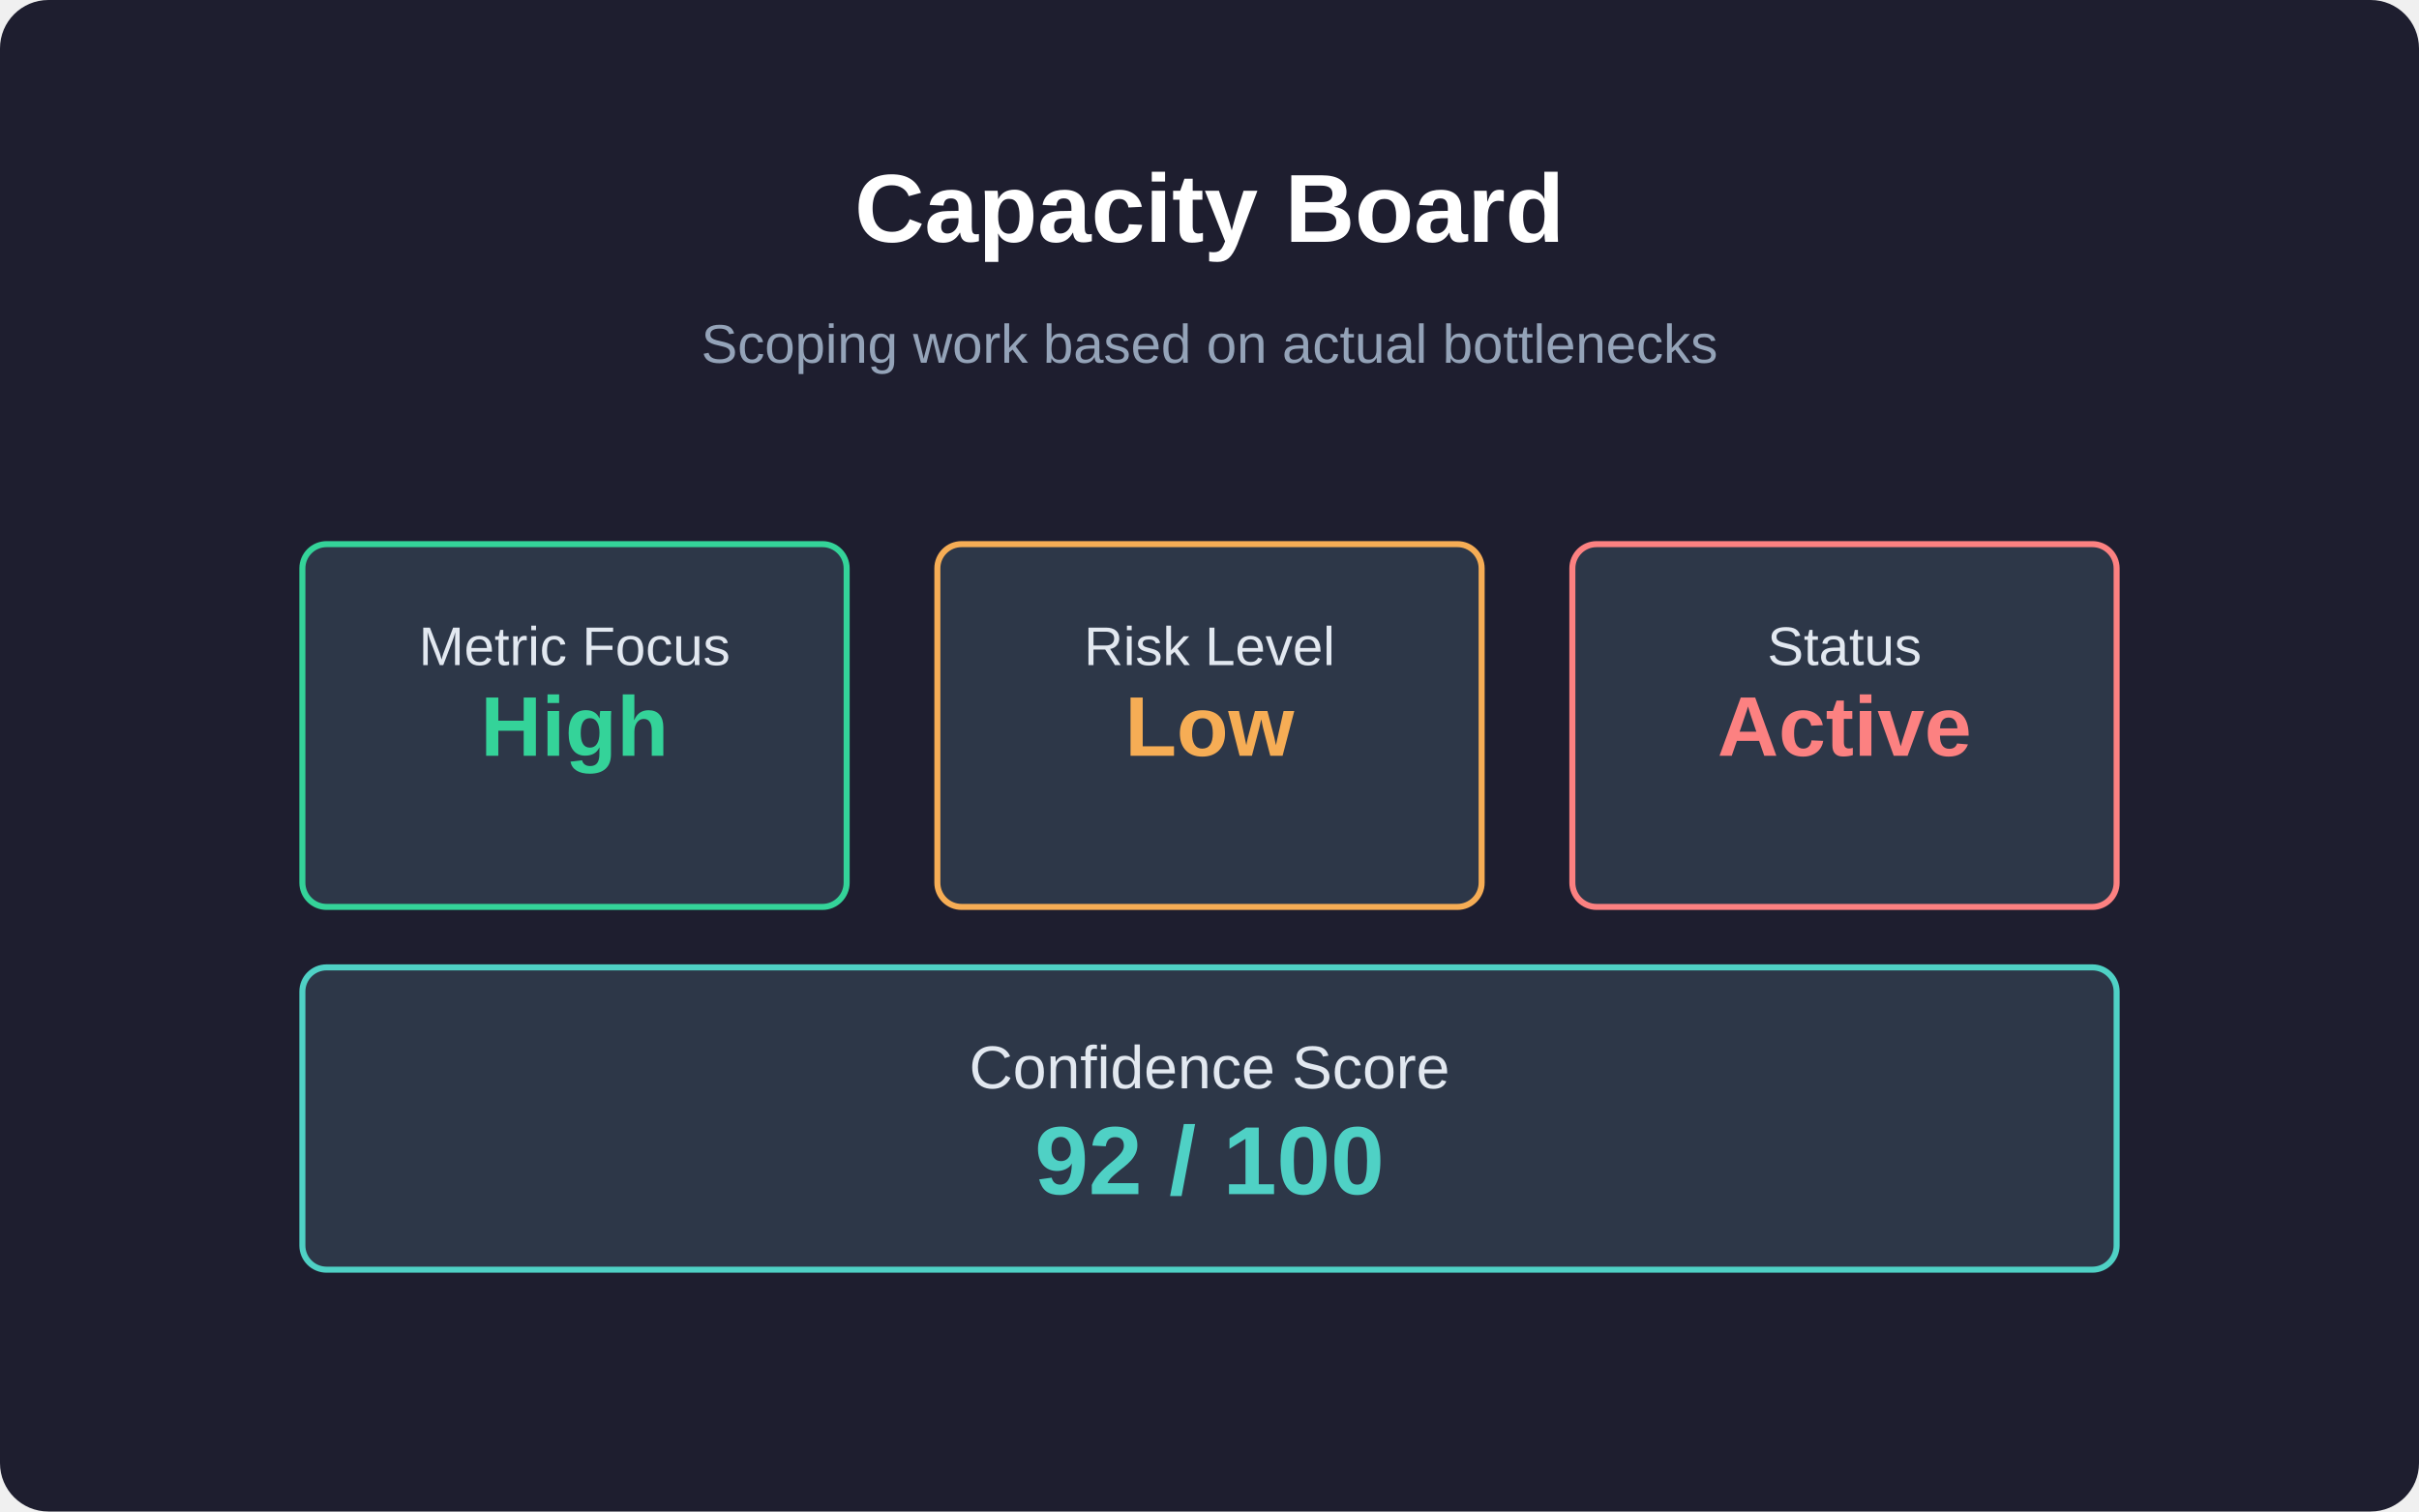
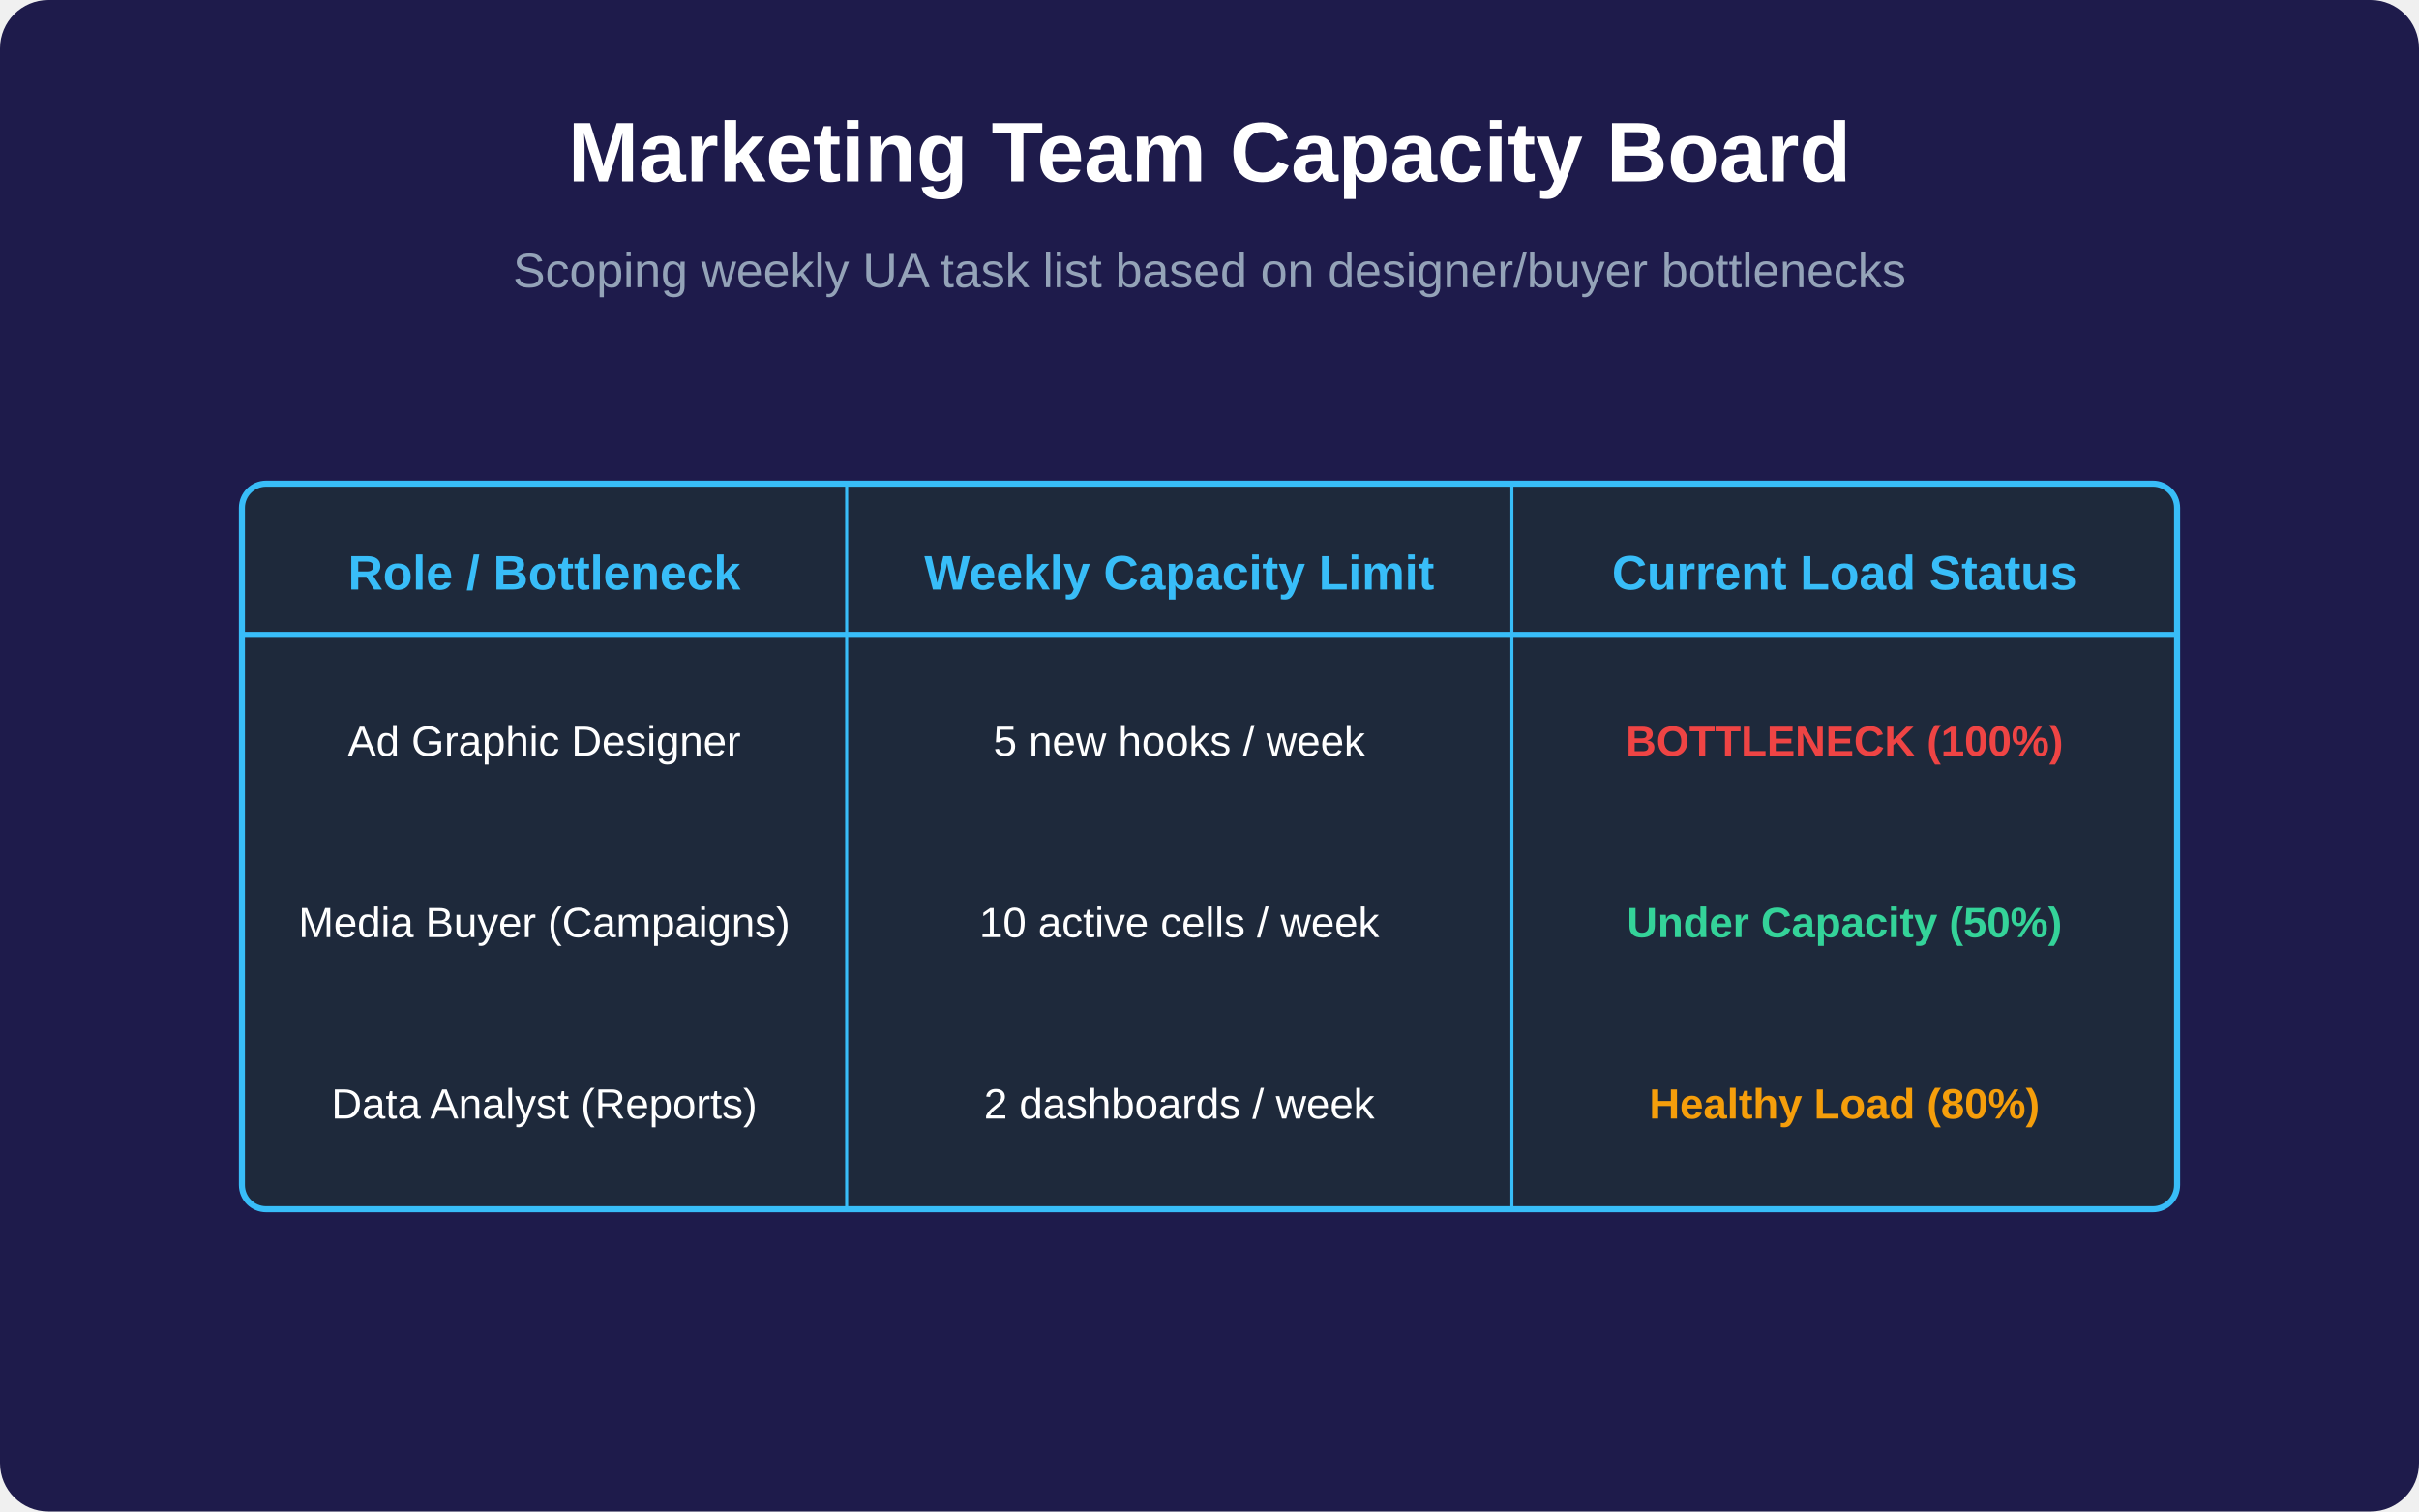
<svg xmlns="http://www.w3.org/2000/svg" viewBox="0 0 800 500" width="800" height="500">
-   <rect width="100%" height="100%" fill="#1e1e2f" rx="16" />
-   <text x="400" y="80" font-family="Arial, sans-serif" font-size="32" font-weight="bold" fill="#ffffff" text-anchor="middle">Capacity Board</text>
-   <text x="400" y="120" font-family="Arial, sans-serif" font-size="18" fill="#94a3b8" text-anchor="middle">Scoping work based on actual bottlenecks</text>
-   <rect x="100" y="180" width="180" height="120" rx="8" fill="#2d3748" stroke="#34d399" stroke-width="2" />
-   <text x="190" y="220" font-family="Arial, sans-serif" font-size="18" fill="#e2e8f0" text-anchor="middle">Metric Focus</text>
-   <text x="190" y="250" font-family="Arial, sans-serif" font-size="28" font-weight="bold" fill="#34d399" text-anchor="middle">High</text>
-   <rect x="310" y="180" width="180" height="120" rx="8" fill="#2d3748" stroke="#f6ad55" stroke-width="2" />
-   <text x="400" y="220" font-family="Arial, sans-serif" font-size="18" fill="#e2e8f0" text-anchor="middle">Risk Level</text>
-   <text x="400" y="250" font-family="Arial, sans-serif" font-size="28" font-weight="bold" fill="#f6ad55" text-anchor="middle">Low</text>
-   <rect x="520" y="180" width="180" height="120" rx="8" fill="#2d3748" stroke="#fc8181" stroke-width="2" />
-   <text x="610" y="220" font-family="Arial, sans-serif" font-size="18" fill="#e2e8f0" text-anchor="middle">Status</text>
-   <text x="610" y="250" font-family="Arial, sans-serif" font-size="28" font-weight="bold" fill="#fc8181" text-anchor="middle">Active</text>
-   <rect x="100" y="320" width="600" height="100" rx="8" fill="#2d3748" stroke="#4fd1c5" stroke-width="2" />
-   <text x="400" y="360" font-family="Arial, sans-serif" font-size="20" fill="#e2e8f0" text-anchor="middle">Confidence Score</text>
-   <text x="400" y="395" font-family="Arial, sans-serif" font-size="32" font-weight="bold" fill="#4fd1c5" text-anchor="middle">92 / 100</text>
+   <rect width="100%" height="100%" fill="#1e1b4b" rx="16" />
+   <text x="400" y="60" font-family="Segoe UI, Arial, sans-serif" font-size="28" font-weight="bold" fill="#ffffff" text-anchor="middle">Marketing Team Capacity Board</text>
+   <text x="400" y="95" font-family="Segoe UI, Arial, sans-serif" font-size="16" fill="#94a3b8" text-anchor="middle">Scoping weekly UA task list based on designer/buyer bottlenecks</text>
+   <defs>
+     <marker id="arrow" markerWidth="10" markerHeight="10" refX="9" refY="3" orient="auto" markerUnits="strokeWidth">
+       <path d="M0,0 L0,6 L9,3 z" fill="#34d399" />
+     </marker>
+   </defs>
+   <rect x="80" y="160" width="640" height="240" rx="8" fill="#1e293b" stroke="#38bdf8" stroke-width="2" />
+   <line x1="80" y1="210" x2="720" y2="210" stroke="#38bdf8" stroke-width="2" />
+   <line x1="280" y1="160" x2="280" y2="400" stroke="#38bdf8" stroke-width="1" />
+   <line x1="500" y1="160" x2="500" y2="400" stroke="#38bdf8" stroke-width="1" />
+   <text x="180" y="195" font-family="Arial" font-size="16" font-weight="bold" fill="#38bdf8" text-anchor="middle">Role / Bottleneck</text>
+   <text x="390" y="195" font-family="Arial" font-size="16" font-weight="bold" fill="#38bdf8" text-anchor="middle">Weekly Capacity Limit</text>
+   <text x="610" y="195" font-family="Arial" font-size="16" font-weight="bold" fill="#38bdf8" text-anchor="middle">Current Load Status</text>
+   <text x="180" y="250" font-family="Arial" font-size="14" fill="#ffffff" text-anchor="middle">Ad Graphic Designer</text>
+   <text x="390" y="250" font-family="Arial" font-size="14" fill="#ffffff" text-anchor="middle">5 new hooks / week</text>
+   <text x="610" y="250" font-family="Arial" font-size="14" font-weight="bold" fill="#ef4444" text-anchor="middle">BOTTLENECK (100%)</text>
+   <text x="180" y="310" font-family="Arial" font-size="14" fill="#ffffff" text-anchor="middle">Media Buyer (Campaigns)</text>
+   <text x="390" y="310" font-family="Arial" font-size="14" fill="#ffffff" text-anchor="middle">10 active cells / week</text>
+   <text x="610" y="310" font-family="Arial" font-size="14" font-weight="bold" fill="#34d399" text-anchor="middle">Under Capacity (50%)</text>
+   <text x="180" y="370" font-family="Arial" font-size="14" fill="#ffffff" text-anchor="middle">Data Analyst (Reports)</text>
+   <text x="390" y="370" font-family="Arial" font-size="14" fill="#ffffff" text-anchor="middle">2 dashboards / week</text>
+   <text x="610" y="370" font-family="Arial" font-size="14" font-weight="bold" fill="#f59e0b" text-anchor="middle">Healthy Load (80%)</text>
</svg>
